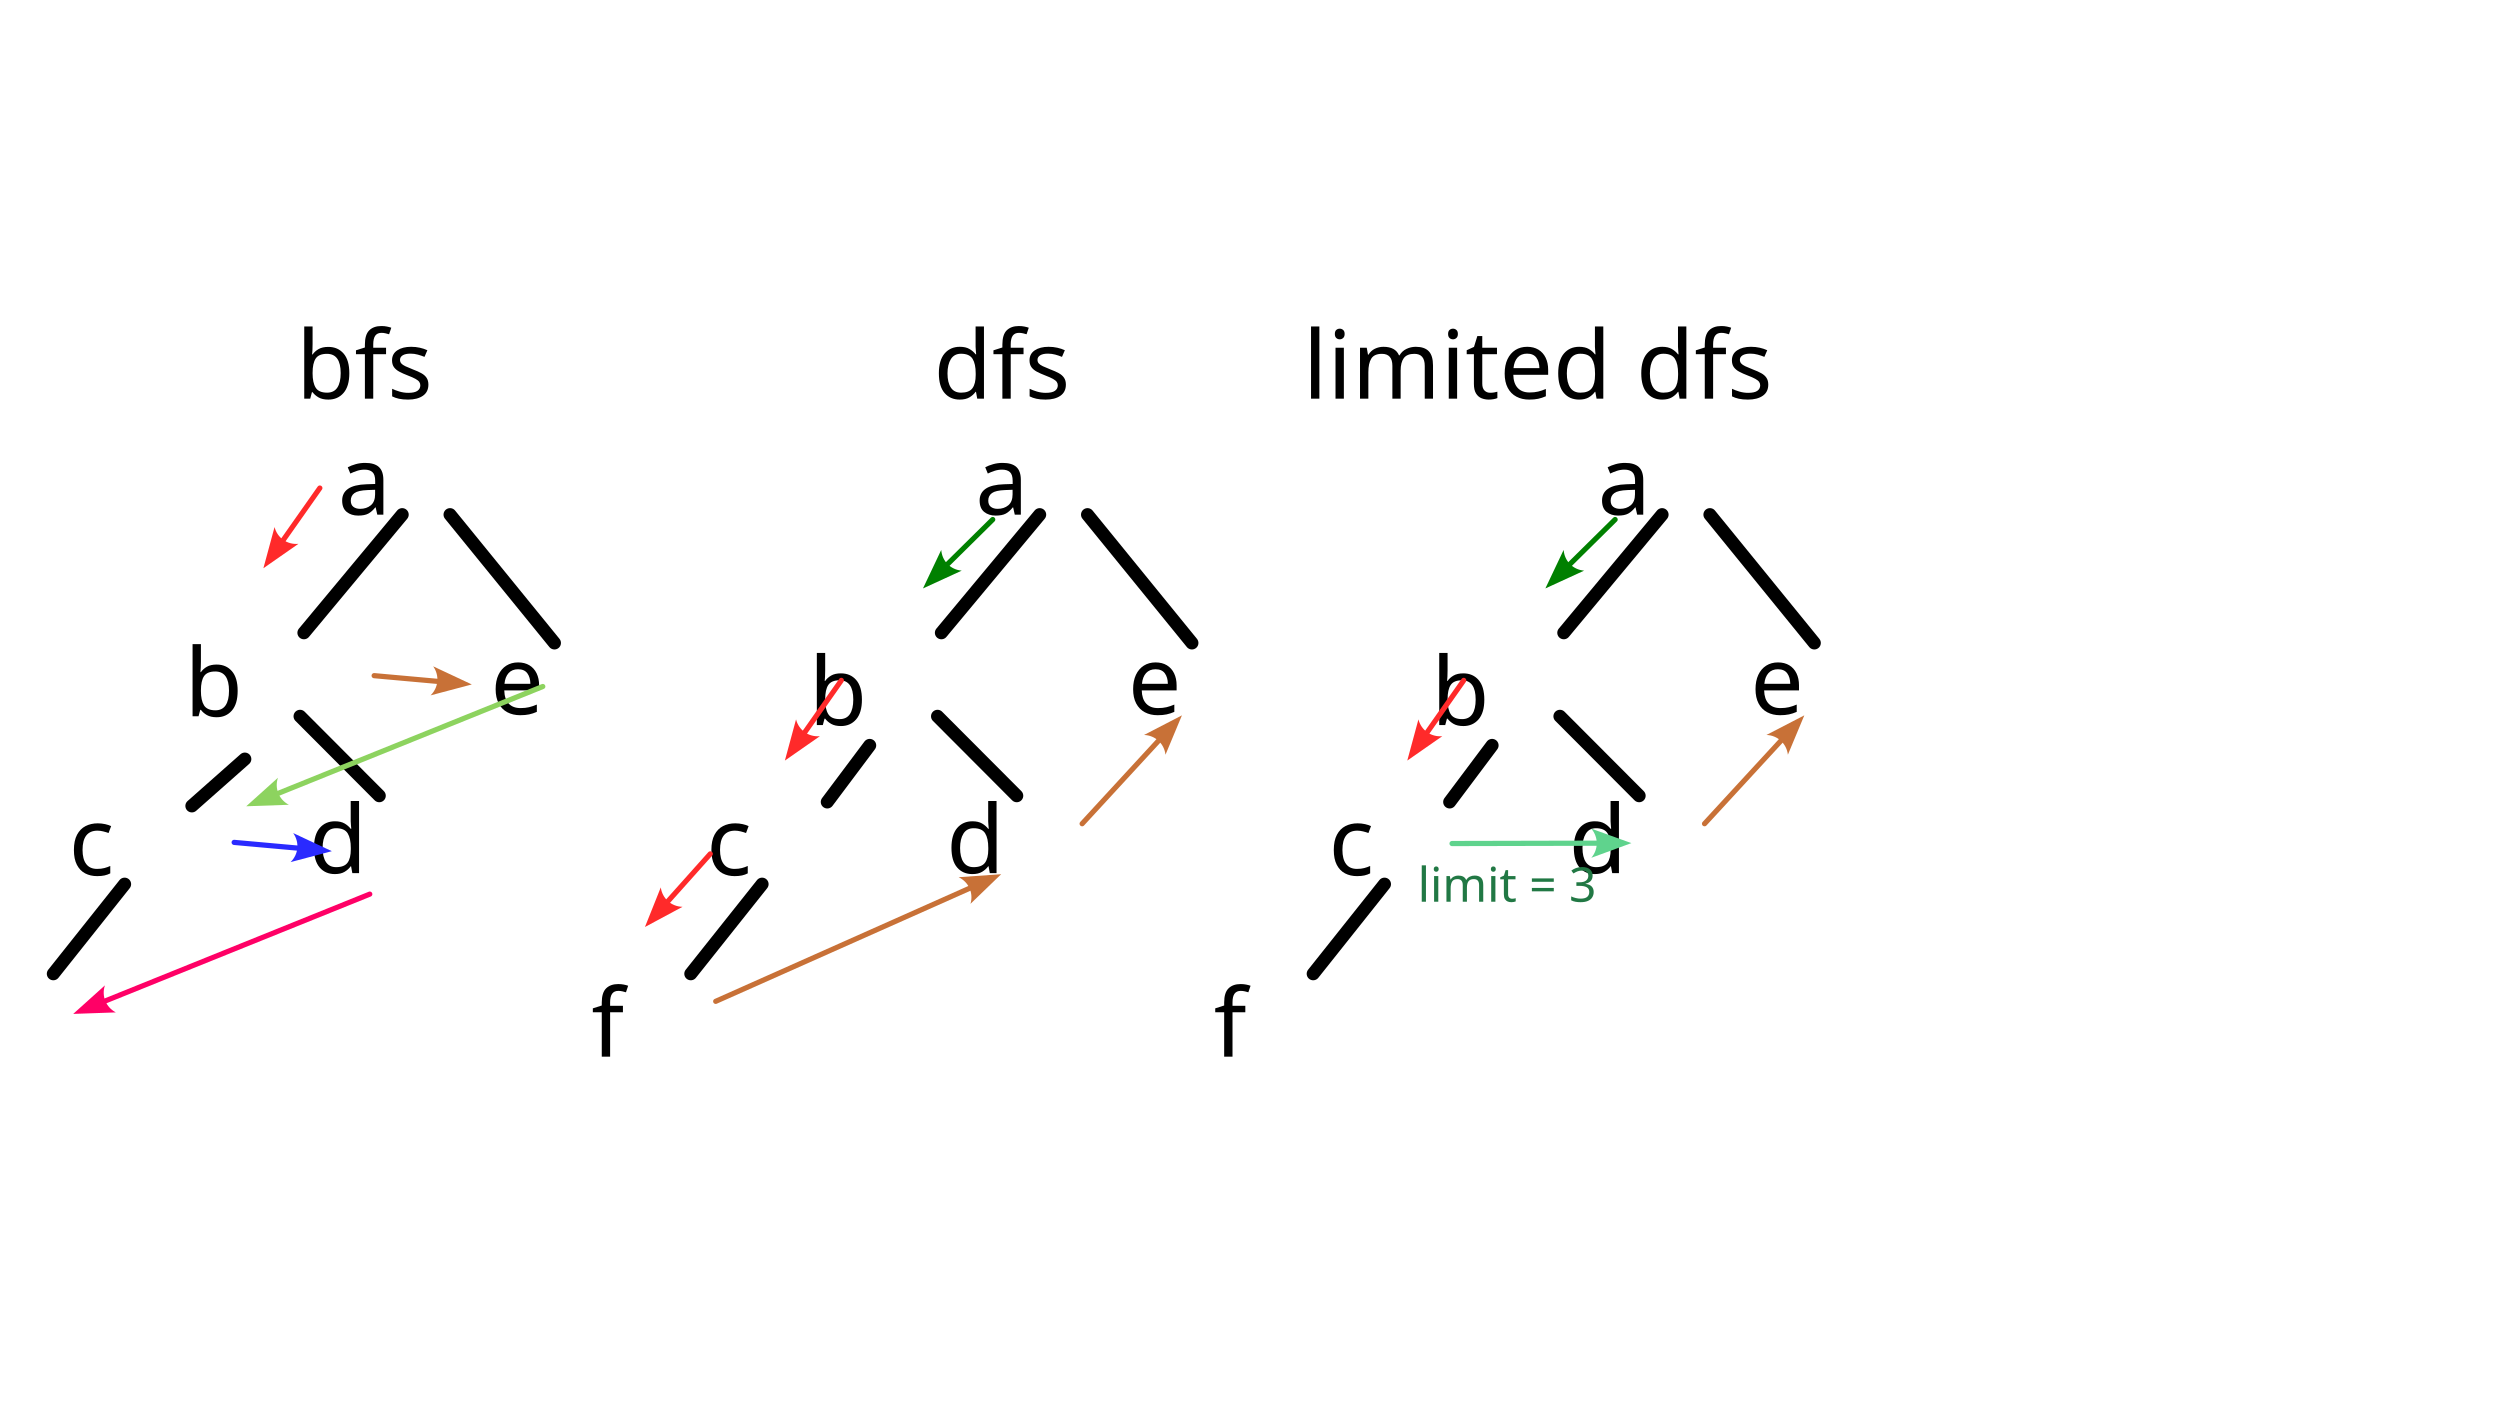
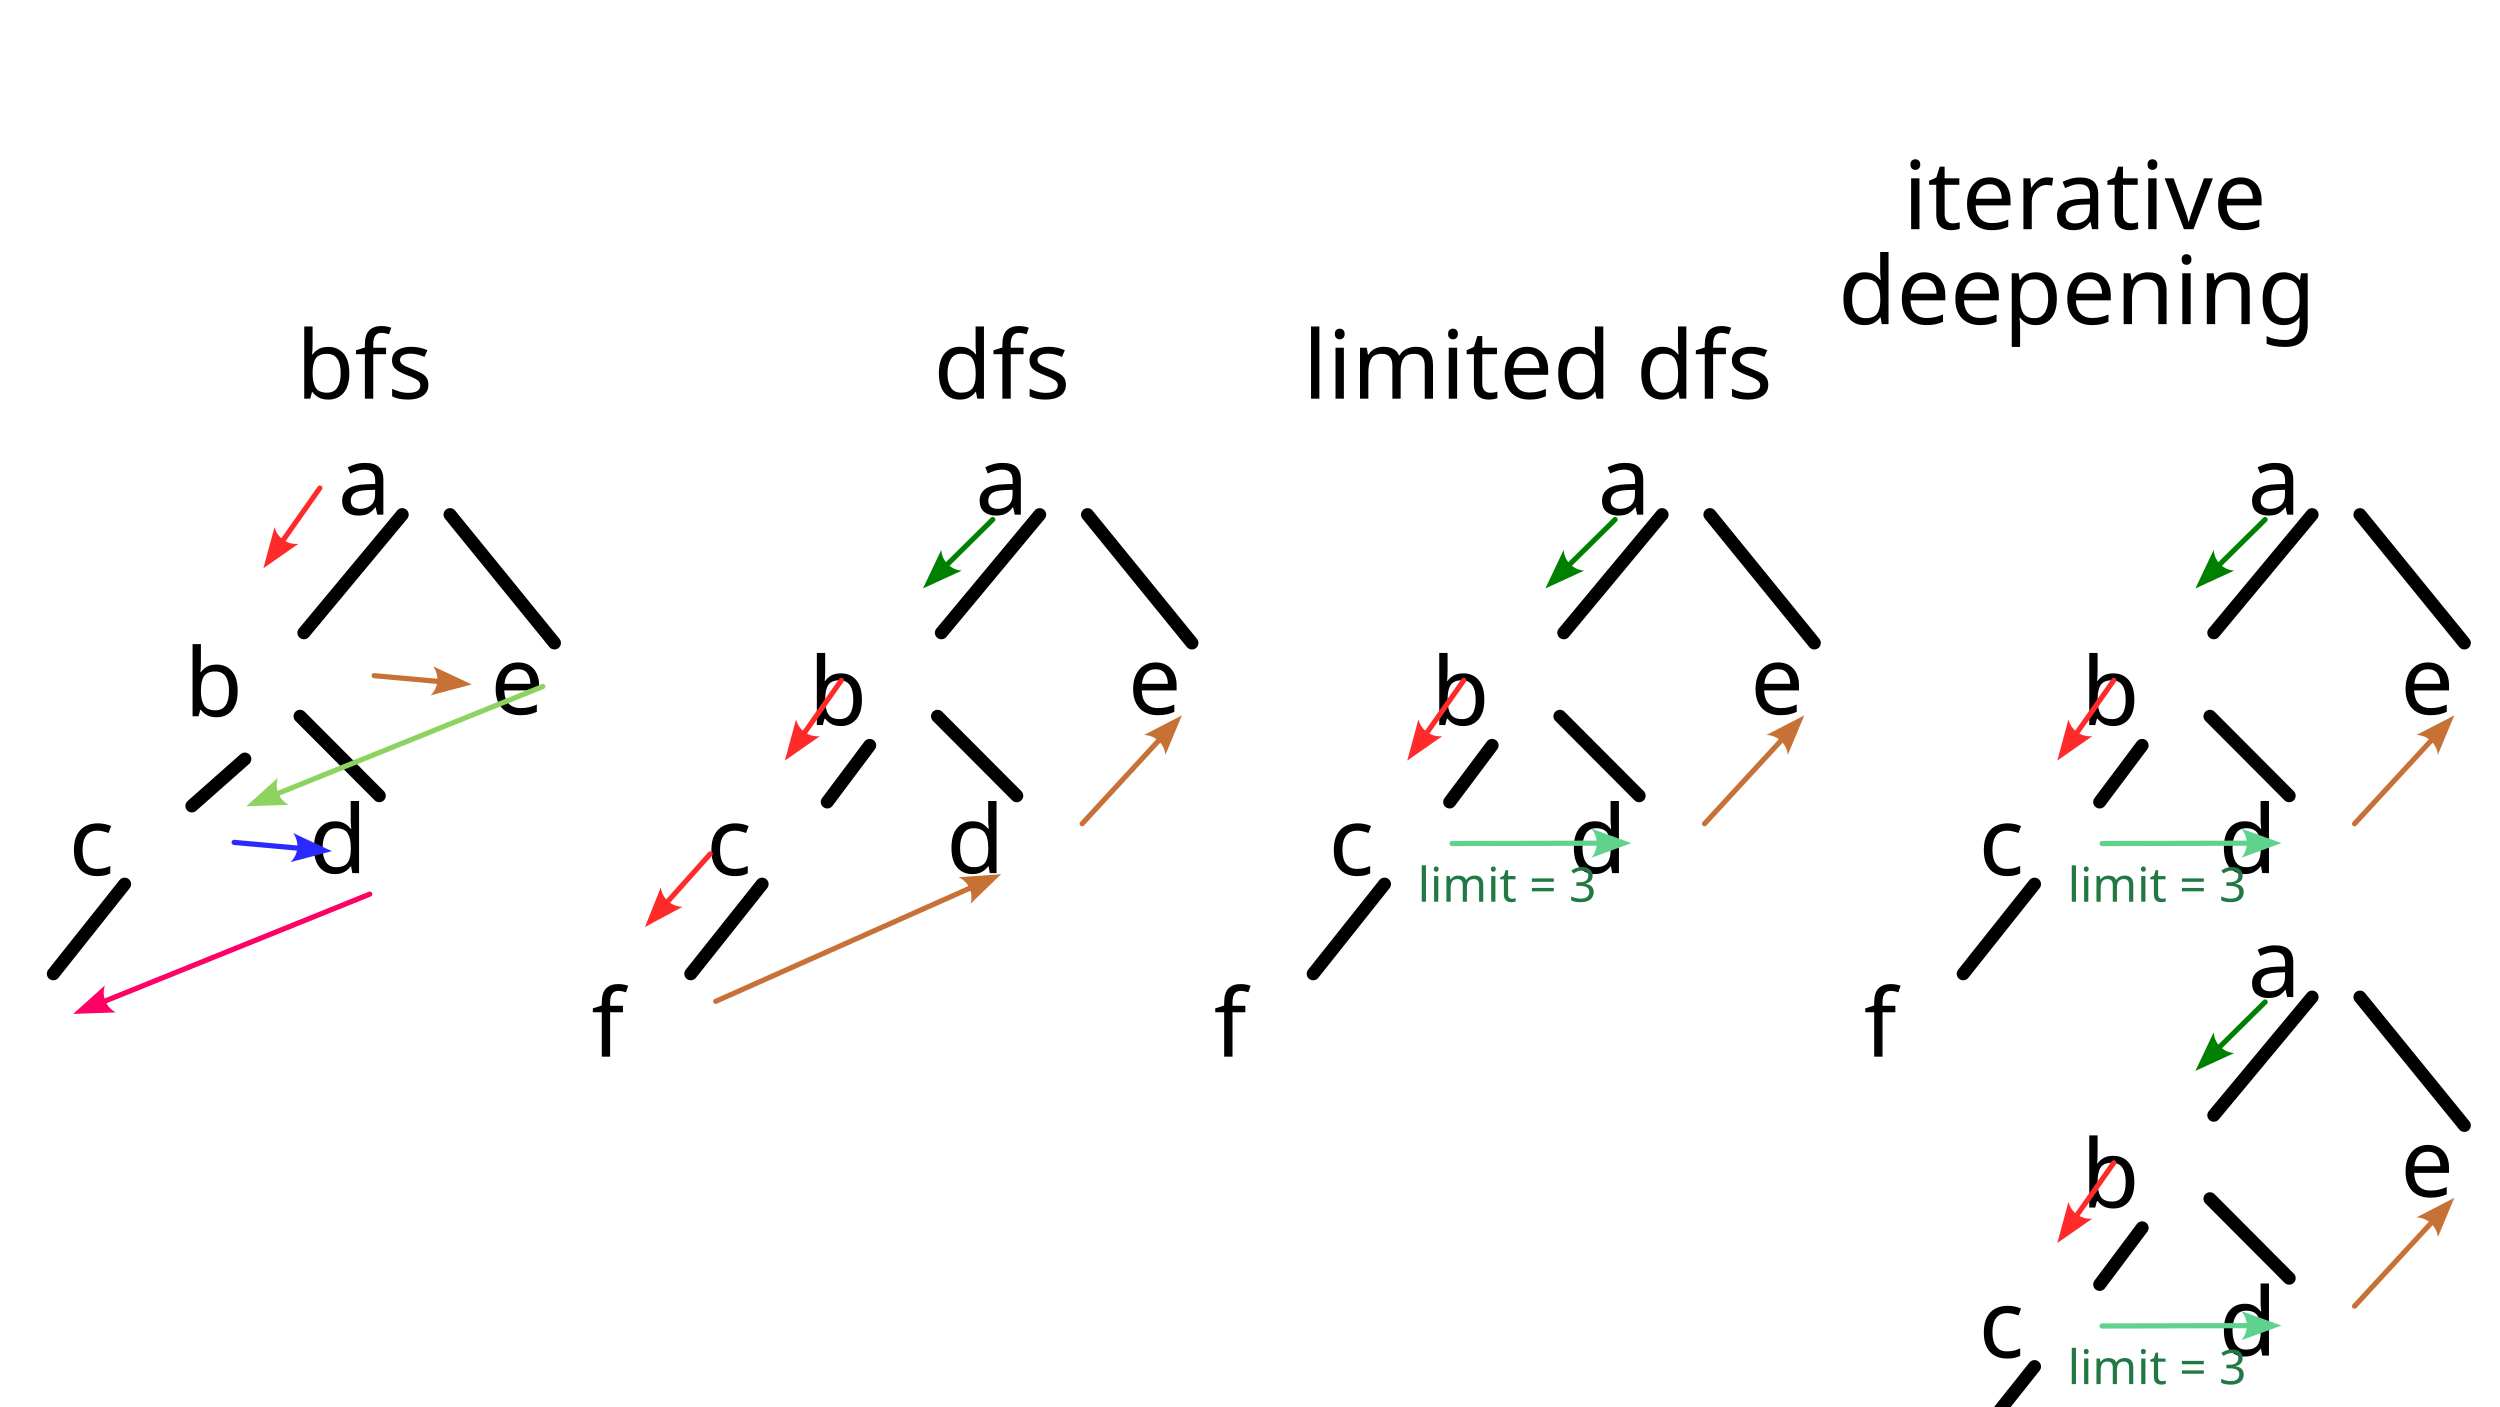
<svg xmlns="http://www.w3.org/2000/svg" width="1920" height="1080" viewBox="0 0 1920 1080" version="1.1" id="svg1">
  <defs id="defs1">
    <marker style="overflow:visible" id="ConcaveTriangle" refX="0" refY="0" orient="auto-start-reverse" markerWidth="1" markerHeight="1" viewBox="0 0 1 1" preserveAspectRatio="xMidYMid">
      <path transform="scale(0.7)" d="M -2,-4 9,0 -2,4 c 2,-2.33 2,-5.66 0,-8 z" style="fill:context-stroke;fill-rule:evenodd;stroke:none" id="path1" />
    </marker>
  </defs>
  <g id="layer1">
    <text xml:space="preserve" style="font-size:72.901px;line-height:1;font-family:Impact;-inkscape-font-specification:'Impact, Normal';text-align:center;writing-mode:lr-tb;direction:ltr;text-anchor:middle;fill:#000000;stroke:none;stroke-width:10;stroke-linecap:round;stroke-linejoin:round" x="327.257" y="395.239" id="text1">
      <tspan id="tspan1" x="327.257" y="395.239" style="stroke-width:10">a</tspan>
    </text>
    <text xml:space="preserve" style="font-size:72.901px;line-height:1;font-family:Impact;-inkscape-font-specification:'Impact, Normal';text-align:center;writing-mode:lr-tb;direction:ltr;text-anchor:middle;fill:#000000;stroke:none;stroke-width:10;stroke-linecap:round;stroke-linejoin:round" x="211.495" y="550.11" id="text2">
      <tspan id="tspan2" x="211.495" y="550.11" style="stroke-width:10">b</tspan>
    </text>
    <text xml:space="preserve" style="font-size:72.901px;line-height:1;font-family:Impact;-inkscape-font-specification:'Impact, Normal';text-align:center;writing-mode:lr-tb;direction:ltr;text-anchor:middle;fill:#000000;stroke:none;stroke-width:10;stroke-linecap:round;stroke-linejoin:round" x="444.584" y="548.546" id="text3">
      <tspan id="tspan3" x="444.584" y="548.546" style="stroke-width:10">e</tspan>
    </text>
    <text xml:space="preserve" style="font-size:72.901px;line-height:1;font-family:Impact;-inkscape-font-specification:'Impact, Normal';text-align:center;writing-mode:lr-tb;direction:ltr;text-anchor:middle;fill:#000000;stroke:none;stroke-width:10;stroke-linecap:round;stroke-linejoin:round" x="117.633" y="672.13" id="text4">
      <tspan id="tspan4" x="117.633" y="672.13" style="stroke-width:10">c</tspan>
    </text>
    <text xml:space="preserve" style="font-size:72.901px;line-height:1;font-family:Impact;-inkscape-font-specification:'Impact, Normal';text-align:center;writing-mode:lr-tb;direction:ltr;text-anchor:middle;fill:#000000;stroke:none;stroke-width:10;stroke-linecap:round;stroke-linejoin:round" x="306.921" y="670.566" id="text5">
      <tspan id="tspan5" x="306.921" y="670.566" style="stroke-width:10">d</tspan>
    </text>
    <text xml:space="preserve" style="font-size:72.901px;line-height:1;font-family:Impact;-inkscape-font-specification:'Impact, Normal';text-align:center;writing-mode:lr-tb;direction:ltr;text-anchor:middle;fill:#000000;stroke:none;stroke-width:10;stroke-linecap:round;stroke-linejoin:round" x="24.548" y="811.527" id="text6">
      <tspan id="tspan6" x="24.548" y="811.527" style="stroke-width:10">f</tspan>
    </text>
    <path style="fill:#000000;stroke:#000000;stroke-width:10;stroke-linecap:round;stroke-linejoin:round" d="m 308.89,395.239 c -75.494,90.733 -75.494,90.733 -75.494,90.733" id="path6" />
    <path style="fill:#000000;stroke:#000000;stroke-width:10;stroke-linecap:round;stroke-linejoin:round" d="m 345.625,395.239 80.187,98.555" id="path7" />
    <path style="fill:#000000;stroke:#000000;stroke-width:10;stroke-linecap:round;stroke-linejoin:round" d="m 188.029,582.962 -40.673,35.98" id="path8" />
    <path style="fill:#000000;stroke:#000000;stroke-width:10;stroke-linecap:round;stroke-linejoin:round" d="m 230.432,550.11 60.845,61.01" id="path9" />
    <path style="fill:#000000;stroke:#000000;stroke-width:10;stroke-linecap:round;stroke-linejoin:round" d="M 95.699,679.025 40.946,747.857" id="path10" />
    <path style="fill:#ff2a2a;stroke:#ff2a2a;stroke-width:4;stroke-linecap:round;stroke-linejoin:round;stroke-dasharray:none;marker-end:url(#ConcaveTriangle)" d="M 245.627,374.833 C 216.791,415.798 216.791,415.798 216.791,415.798" id="path11" />
    <path style="fill:#000000;stroke:#c87137;stroke-width:4;stroke-linecap:round;stroke-linejoin:round;stroke-dasharray:none;marker-end:url(#ConcaveTriangle)" d="m 287.356,518.907 c 49.895,4.49 49.895,4.49 49.895,4.49" id="path2" />
    <path style="fill:#000000;stroke:#8dd35f;stroke-width:4;stroke-linecap:round;stroke-linejoin:round;stroke-dasharray:none;marker-end:url(#ConcaveTriangle)" d="M 416.853,527.238 C 212.465,609.782 212.465,609.782 212.465,609.782" id="path3" />
    <path style="fill:#000000;stroke:#2a2aff;stroke-width:4;stroke-linecap:round;stroke-linejoin:round;stroke-dasharray:none;marker-end:url(#ConcaveTriangle)" d="m 179.841,646.958 c 49.895,4.49 49.895,4.49 49.895,4.49" id="path4" />
    <path style="fill:#d40055;stroke:#ff0066;stroke-width:4;stroke-linecap:round;stroke-linejoin:round;stroke-dasharray:none;marker-end:url(#ConcaveTriangle)" d="M 283.969,686.698 C 79.582,769.243 79.582,769.243 79.582,769.243" id="path5" />
    <text xml:space="preserve" style="font-size:72.901px;line-height:1;font-family:Impact;-inkscape-font-specification:'Impact, Normal';text-align:center;writing-mode:lr-tb;direction:ltr;text-anchor:middle;fill:#000000;stroke:none;stroke-width:10;stroke-linecap:round;stroke-linejoin:round" x="327.257" y="306.156" id="text7">
      <tspan id="tspan7" x="327.257" y="306.156" style="stroke-width:10">bfs</tspan>
    </text>
    <text xml:space="preserve" style="font-size:72.901px;line-height:1;font-family:Impact;-inkscape-font-specification:'Impact, Normal';text-align:center;writing-mode:lr-tb;direction:ltr;text-anchor:middle;fill:#000000;stroke:none;stroke-width:10;stroke-linecap:round;stroke-linejoin:round" x="816.842" y="395.239" id="text8">
      <tspan id="tspan8" x="816.842" y="395.239" style="stroke-width:10">a</tspan>
    </text>
    <text xml:space="preserve" style="font-size:72.901px;line-height:1;font-family:Impact;-inkscape-font-specification:'Impact, Normal';text-align:center;writing-mode:lr-tb;direction:ltr;text-anchor:middle;fill:#000000;stroke:none;stroke-width:10;stroke-linecap:round;stroke-linejoin:round" x="690.931" y="556.876" id="text9">
      <tspan id="tspan9" x="690.931" y="556.876" style="stroke-width:10">b</tspan>
    </text>
    <text xml:space="preserve" style="font-size:72.901px;line-height:1;font-family:Impact;-inkscape-font-specification:'Impact, Normal';text-align:center;writing-mode:lr-tb;direction:ltr;text-anchor:middle;fill:#000000;stroke:none;stroke-width:10;stroke-linecap:round;stroke-linejoin:round" x="934.169" y="548.546" id="text10">
      <tspan id="tspan10" x="934.169" y="548.546" style="stroke-width:10">e</tspan>
    </text>
    <text xml:space="preserve" style="font-size:72.901px;line-height:1;font-family:Impact;-inkscape-font-specification:'Impact, Normal';text-align:center;writing-mode:lr-tb;direction:ltr;text-anchor:middle;fill:#000000;stroke:none;stroke-width:10;stroke-linecap:round;stroke-linejoin:round" x="607.218" y="672.13" id="text11">
      <tspan id="tspan11" x="607.218" y="672.13" style="stroke-width:10">c</tspan>
    </text>
    <text xml:space="preserve" style="font-size:72.901px;line-height:1;font-family:Impact;-inkscape-font-specification:'Impact, Normal';text-align:center;writing-mode:lr-tb;direction:ltr;text-anchor:middle;fill:#000000;stroke:none;stroke-width:10;stroke-linecap:round;stroke-linejoin:round" x="796.506" y="670.566" id="text12">
      <tspan id="tspan12" x="796.506" y="670.566" style="stroke-width:10">d</tspan>
    </text>
    <text xml:space="preserve" style="font-size:72.901px;line-height:1;font-family:Impact;-inkscape-font-specification:'Impact, Normal';text-align:center;writing-mode:lr-tb;direction:ltr;text-anchor:middle;fill:#000000;stroke:none;stroke-width:10;stroke-linecap:round;stroke-linejoin:round" x="514.133" y="811.527" id="text13">
      <tspan id="tspan13" x="514.133" y="811.527" style="stroke-width:10">f</tspan>
    </text>
    <path style="fill:#000000;stroke:#000000;stroke-width:10;stroke-linecap:round;stroke-linejoin:round" d="m 798.475,395.239 c -75.494,90.733 -75.494,90.733 -75.494,90.733" id="path13" />
    <path style="fill:#000000;stroke:#000000;stroke-width:10;stroke-linecap:round;stroke-linejoin:round" d="m 835.21,395.239 80.187,98.555" id="path14" />
    <path style="fill:#000000;stroke:#000000;stroke-width:10;stroke-linecap:round;stroke-linejoin:round" d="m 667.924,572.46 -32.57,43.452" id="path15" />
    <path style="fill:#000000;stroke:#000000;stroke-width:10;stroke-linecap:round;stroke-linejoin:round" d="m 720.017,550.11 60.845,61.01" id="path16" />
    <path style="fill:#000000;stroke:#000000;stroke-width:10;stroke-linecap:round;stroke-linejoin:round" d="m 585.284,679.025 -54.753,68.832" id="path17" />
    <path style="fill:#008000;stroke:#008000;stroke-width:4;stroke-linecap:round;stroke-linejoin:round;stroke-dasharray:none;marker-end:url(#ConcaveTriangle)" d="m 762.401,399.009 c -35.638,35.209 -35.638,35.209 -35.638,35.209" id="path18" />
    <text xml:space="preserve" style="font-size:72.901px;line-height:1;font-family:Impact;-inkscape-font-specification:'Impact, Normal';text-align:center;writing-mode:lr-tb;direction:ltr;text-anchor:middle;fill:#000000;stroke:none;stroke-width:10;stroke-linecap:round;stroke-linejoin:round" x="816.842" y="306.156" id="text22">
      <tspan id="tspan22" x="816.842" y="306.156" style="stroke-width:10">dfs</tspan>
    </text>
    <path style="fill:#ff2a2a;stroke:#ff2a2a;stroke-width:4;stroke-linecap:round;stroke-linejoin:round;stroke-dasharray:none;marker-end:url(#ConcaveTriangle)" d="m 646.129,522.552 c -28.836,40.966 -28.836,40.966 -28.836,40.966" id="path22" />
    <path style="fill:#ff2a2a;stroke:#ff2a2a;stroke-width:4;stroke-linecap:round;stroke-linejoin:round;stroke-dasharray:none;marker-end:url(#ConcaveTriangle)" d="m 545.482,655.787 c -33.377,37.358 -33.377,37.358 -33.377,37.358" id="path23" />
    <path style="fill:#000000;stroke:#c87137;stroke-width:4;stroke-linecap:round;stroke-linejoin:round;stroke-dasharray:none;marker-end:url(#ConcaveTriangle)" d="M 549.668,769.022 C 745.882,681.642 745.882,681.642 745.882,681.642" id="path24" />
    <path style="fill:#000000;stroke:#c87137;stroke-width:4;stroke-linecap:round;stroke-linejoin:round;stroke-dasharray:none;marker-end:url(#ConcaveTriangle)" d="m 831.09,632.609 c 59.566,-64.695 59.566,-64.695 59.566,-64.695" id="path26" />
    <text xml:space="preserve" style="font-size:72.901px;line-height:1;font-family:Impact;-inkscape-font-specification:'Impact, Normal';text-align:center;writing-mode:lr-tb;direction:ltr;text-anchor:middle;fill:#000000;stroke:none;stroke-width:10;stroke-linecap:round;stroke-linejoin:round" x="1294.842" y="395.239" id="text26">
      <tspan id="tspan26" x="1294.842" y="395.239" style="stroke-width:10">a</tspan>
    </text>
    <text xml:space="preserve" style="font-size:72.901px;line-height:1;font-family:Impact;-inkscape-font-specification:'Impact, Normal';text-align:center;writing-mode:lr-tb;direction:ltr;text-anchor:middle;fill:#000000;stroke:none;stroke-width:10;stroke-linecap:round;stroke-linejoin:round" x="1168.931" y="556.876" id="text27">
      <tspan id="tspan27" x="1168.931" y="556.876" style="stroke-width:10">b</tspan>
    </text>
    <text xml:space="preserve" style="font-size:72.901px;line-height:1;font-family:Impact;-inkscape-font-specification:'Impact, Normal';text-align:center;writing-mode:lr-tb;direction:ltr;text-anchor:middle;fill:#000000;stroke:none;stroke-width:10;stroke-linecap:round;stroke-linejoin:round" x="1412.169" y="548.546" id="text28">
      <tspan id="tspan28" x="1412.169" y="548.546" style="stroke-width:10">e</tspan>
    </text>
    <text xml:space="preserve" style="font-size:72.901px;line-height:1;font-family:Impact;-inkscape-font-specification:'Impact, Normal';text-align:center;writing-mode:lr-tb;direction:ltr;text-anchor:middle;fill:#000000;stroke:none;stroke-width:10;stroke-linecap:round;stroke-linejoin:round" x="1085.218" y="672.13" id="text29">
      <tspan id="tspan29" x="1085.218" y="672.13" style="stroke-width:10">c</tspan>
    </text>
    <text xml:space="preserve" style="font-size:72.901px;line-height:1;font-family:Impact;-inkscape-font-specification:'Impact, Normal';text-align:center;writing-mode:lr-tb;direction:ltr;text-anchor:middle;fill:#000000;stroke:none;stroke-width:10;stroke-linecap:round;stroke-linejoin:round" x="1274.506" y="670.566" id="text30">
      <tspan id="tspan30" x="1274.506" y="670.566" style="stroke-width:10">d</tspan>
    </text>
    <text xml:space="preserve" style="font-size:72.901px;line-height:1;font-family:Impact;-inkscape-font-specification:'Impact, Normal';text-align:center;writing-mode:lr-tb;direction:ltr;text-anchor:middle;fill:#000000;stroke:none;stroke-width:10;stroke-linecap:round;stroke-linejoin:round" x="992.133" y="811.527" id="text31">
      <tspan id="tspan31" x="992.133" y="811.527" style="stroke-width:10">f</tspan>
    </text>
    <path style="fill:#000000;stroke:#000000;stroke-width:10;stroke-linecap:round;stroke-linejoin:round" d="m 1276.475,395.239 c -75.494,90.733 -75.494,90.733 -75.494,90.733" id="path31" />
    <path style="fill:#000000;stroke:#000000;stroke-width:10;stroke-linecap:round;stroke-linejoin:round" d="m 1313.21,395.239 80.187,98.555" id="path32" />
    <path style="fill:#000000;stroke:#000000;stroke-width:10;stroke-linecap:round;stroke-linejoin:round" d="m 1145.924,572.46 -32.57,43.452" id="path33" />
    <path style="fill:#000000;stroke:#000000;stroke-width:10;stroke-linecap:round;stroke-linejoin:round" d="m 1198.017,550.11 60.845,61.01" id="path34" />
    <path style="fill:#000000;stroke:#000000;stroke-width:10;stroke-linecap:round;stroke-linejoin:round" d="m 1063.284,679.025 -54.753,68.832" id="path35" />
    <path style="fill:#008000;stroke:#008000;stroke-width:4;stroke-linecap:round;stroke-linejoin:round;stroke-dasharray:none;marker-end:url(#ConcaveTriangle)" d="m 1240.401,399.009 c -35.638,35.209 -35.638,35.209 -35.638,35.209" id="path36" />
    <text xml:space="preserve" style="font-size:72.901px;line-height:1;font-family:Impact;-inkscape-font-specification:'Impact, Normal';text-align:center;writing-mode:lr-tb;direction:ltr;text-anchor:middle;fill:#000000;stroke:none;stroke-width:10;stroke-linecap:round;stroke-linejoin:round" x="1228.374" y="306.156" id="text36">
      <tspan id="tspan36" x="1228.374" y="306.156" style="stroke-width:10">limited dfs</tspan>
    </text>
    <path style="fill:#ff2a2a;stroke:#ff2a2a;stroke-width:4;stroke-linecap:round;stroke-linejoin:round;stroke-dasharray:none;marker-end:url(#ConcaveTriangle)" d="m 1124.129,522.552 c -28.836,40.966 -28.836,40.966 -28.836,40.966" id="path37" />
    <path style="fill:#5fd38d;stroke:#5fd38d;stroke-width:4;stroke-linecap:round;stroke-linejoin:round;stroke-dasharray:none;marker-end:url(#ConcaveTriangle)" d="m 1115.176,647.836 c 112.53,-0.268 112.53,-0.268 112.53,-0.268" id="path39" />
    <path style="fill:#000000;stroke:#c87137;stroke-width:4;stroke-linecap:round;stroke-linejoin:round;stroke-dasharray:none;marker-end:url(#ConcaveTriangle)" d="m 1309.09,632.609 c 59.566,-64.695 59.566,-64.695 59.566,-64.695" id="path40" />
    <text xml:space="preserve" style="font-size:36.762px;line-height:1;font-family:Impact;-inkscape-font-specification:'Impact, Normal';text-align:center;writing-mode:lr-tb;direction:ltr;text-anchor:middle;fill:#217844;fill-opacity:1;stroke:none;stroke-width:10;stroke-linecap:round;stroke-linejoin:round" x="1181.298" y="692.514" id="text40">
      <tspan id="tspan40" x="1181.298" y="692.514" style="fill:#217844;fill-opacity:1;stroke-width:10">limit = 3</tspan>
    </text>
+     <text xml:space="preserve" style="font-size:72.901px;line-height:1;font-family:Impact;-inkscape-font-specification:'Impact, Normal';text-align:end;writing-mode:lr-tb;direction:ltr;text-anchor:end;fill:#000000;stroke:none;stroke-width:10;stroke-linecap:round;stroke-linejoin:round" x="1873.284" y="176.048" id="text14">
+       <tspan id="tspan14" x="1873.284" y="176.048" style="text-align:end;text-anchor:end;stroke-width:10">iterative</tspan>
+       <tspan x="1873.284" y="248.949" style="text-align:end;text-anchor:end;stroke-width:10" id="tspan15">deepening</tspan>
+     </text>
+     <text xml:space="preserve" style="font-size:72.901px;line-height:1;font-family:Impact;-inkscape-font-specification:'Impact, Normal';text-align:center;writing-mode:lr-tb;direction:ltr;text-anchor:middle;fill:#000000;stroke:none;stroke-width:10;stroke-linecap:round;stroke-linejoin:round" x="1794.06" y="395.239" id="text16">
+       <tspan id="tspan16" x="1794.06" y="395.239" style="stroke-width:10">a</tspan>
+     </text>
+     <text xml:space="preserve" style="font-size:72.901px;line-height:1;font-family:Impact;-inkscape-font-specification:'Impact, Normal';text-align:center;writing-mode:lr-tb;direction:ltr;text-anchor:middle;fill:#000000;stroke:none;stroke-width:10;stroke-linecap:round;stroke-linejoin:round" x="1668.148" y="556.876" id="text17">
+       <tspan id="tspan17" x="1668.148" y="556.876" style="stroke-width:10">b</tspan>
+     </text>
+     <text xml:space="preserve" style="font-size:72.901px;line-height:1;font-family:Impact;-inkscape-font-specification:'Impact, Normal';text-align:center;writing-mode:lr-tb;direction:ltr;text-anchor:middle;fill:#000000;stroke:none;stroke-width:10;stroke-linecap:round;stroke-linejoin:round" x="1911.387" y="548.546" id="text18">
+       <tspan id="tspan18" x="1911.387" y="548.546" style="stroke-width:10">e</tspan>
+     </text>
+     <text xml:space="preserve" style="font-size:72.901px;line-height:1;font-family:Impact;-inkscape-font-specification:'Impact, Normal';text-align:center;writing-mode:lr-tb;direction:ltr;text-anchor:middle;fill:#000000;stroke:none;stroke-width:10;stroke-linecap:round;stroke-linejoin:round" x="1584.435" y="672.13" id="text19">
+       <tspan id="tspan19" x="1584.435" y="672.13" style="stroke-width:10">c</tspan>
+     </text>
+     <text xml:space="preserve" style="font-size:72.901px;line-height:1;font-family:Impact;-inkscape-font-specification:'Impact, Normal';text-align:center;writing-mode:lr-tb;direction:ltr;text-anchor:middle;fill:#000000;stroke:none;stroke-width:10;stroke-linecap:round;stroke-linejoin:round" x="1773.723" y="670.566" id="text20">
+       <tspan id="tspan20" x="1773.723" y="670.566" style="stroke-width:10">d</tspan>
+     </text>
+     <text xml:space="preserve" style="font-size:72.901px;line-height:1;font-family:Impact;-inkscape-font-specification:'Impact, Normal';text-align:center;writing-mode:lr-tb;direction:ltr;text-anchor:middle;fill:#000000;stroke:none;stroke-width:10;stroke-linecap:round;stroke-linejoin:round" x="1491.35" y="811.527" id="text21">
+       <tspan id="tspan21" x="1491.35" y="811.527" style="stroke-width:10">f</tspan>
+     </text>
+     <path style="fill:#000000;stroke:#000000;stroke-width:10;stroke-linecap:round;stroke-linejoin:round" d="m 1775.692,395.239 c -75.494,90.733 -75.494,90.733 -75.494,90.733" id="path21" />
+     <path style="fill:#000000;stroke:#000000;stroke-width:10;stroke-linecap:round;stroke-linejoin:round" d="m 1812.427,395.239 80.187,98.555" id="path25" />
+     <path style="fill:#000000;stroke:#000000;stroke-width:10;stroke-linecap:round;stroke-linejoin:round" d="m 1645.142,572.46 -32.57,43.452" id="path27" />
+     <path style="fill:#000000;stroke:#000000;stroke-width:10;stroke-linecap:round;stroke-linejoin:round" d="m 1697.234,550.11 60.845,61.01" id="path28" />
+     <path style="fill:#000000;stroke:#000000;stroke-width:10;stroke-linecap:round;stroke-linejoin:round" d="m 1562.502,679.025 -54.753,68.832" id="path29" />
+     <path style="fill:#008000;stroke:#008000;stroke-width:4;stroke-linecap:round;stroke-linejoin:round;stroke-dasharray:none;marker-end:url(#ConcaveTriangle)" d="m 1739.618,399.009 c -35.638,35.209 -35.638,35.209 -35.638,35.209" id="path30" />
+     <path style="fill:#ff2a2a;stroke:#ff2a2a;stroke-width:4;stroke-linecap:round;stroke-linejoin:round;stroke-dasharray:none;marker-end:url(#ConcaveTriangle)" d="m 1623.347,522.552 c -28.836,40.966 -28.836,40.966 -28.836,40.966" id="path38" />
+     <path style="fill:#5fd38d;stroke:#5fd38d;stroke-width:4;stroke-linecap:round;stroke-linejoin:round;stroke-dasharray:none;marker-end:url(#ConcaveTriangle)" d="m 1614.393,647.836 c 112.53,-0.268 112.53,-0.268 112.53,-0.268" id="path41" />
+     <path style="fill:#000000;stroke:#c87137;stroke-width:4;stroke-linecap:round;stroke-linejoin:round;stroke-dasharray:none;marker-end:url(#ConcaveTriangle)" d="m 1808.307,632.609 c 59.566,-64.695 59.566,-64.695 59.566,-64.695" id="path42" />
+     <text xml:space="preserve" style="font-size:36.762px;line-height:1;font-family:Impact;-inkscape-font-specification:'Impact, Normal';text-align:center;writing-mode:lr-tb;direction:ltr;text-anchor:middle;fill:#217844;fill-opacity:1;stroke:none;stroke-width:10;stroke-linecap:round;stroke-linejoin:round" x="1680.516" y="692.514" id="text42">
+       <tspan id="tspan42" x="1680.516" y="692.514" style="fill:#217844;fill-opacity:1;stroke-width:10">limit = 3</tspan>
+     </text>
+     <text xml:space="preserve" style="font-size:72.901px;line-height:1;font-family:Impact;-inkscape-font-specification:'Impact, Normal';text-align:center;writing-mode:lr-tb;direction:ltr;text-anchor:middle;fill:#000000;stroke:none;stroke-width:10;stroke-linecap:round;stroke-linejoin:round" x="1794.06" y="765.763" id="text43">
+       <tspan id="tspan43" x="1794.06" y="765.763" style="stroke-width:10">a</tspan>
+     </text>
+     <text xml:space="preserve" style="font-size:72.901px;line-height:1;font-family:Impact;-inkscape-font-specification:'Impact, Normal';text-align:center;writing-mode:lr-tb;direction:ltr;text-anchor:middle;fill:#000000;stroke:none;stroke-width:10;stroke-linecap:round;stroke-linejoin:round" x="1668.148" y="927.4" id="text44">
+       <tspan id="tspan44" x="1668.148" y="927.4" style="stroke-width:10">b</tspan>
+     </text>
+     <text xml:space="preserve" style="font-size:72.901px;line-height:1;font-family:Impact;-inkscape-font-specification:'Impact, Normal';text-align:center;writing-mode:lr-tb;direction:ltr;text-anchor:middle;fill:#000000;stroke:none;stroke-width:10;stroke-linecap:round;stroke-linejoin:round" x="1911.387" y="919.07" id="text45">
+       <tspan id="tspan45" x="1911.387" y="919.07" style="stroke-width:10">e</tspan>
+     </text>
+     <text xml:space="preserve" style="font-size:72.901px;line-height:1;font-family:Impact;-inkscape-font-specification:'Impact, Normal';text-align:center;writing-mode:lr-tb;direction:ltr;text-anchor:middle;fill:#000000;stroke:none;stroke-width:10;stroke-linecap:round;stroke-linejoin:round" x="1584.435" y="1042.654" id="text46">
+       <tspan id="tspan46" x="1584.435" y="1042.654" style="stroke-width:10">c</tspan>
+     </text>
+     <text xml:space="preserve" style="font-size:72.901px;line-height:1;font-family:Impact;-inkscape-font-specification:'Impact, Normal';text-align:center;writing-mode:lr-tb;direction:ltr;text-anchor:middle;fill:#000000;stroke:none;stroke-width:10;stroke-linecap:round;stroke-linejoin:round" x="1773.723" y="1041.09" id="text47">
+       <tspan id="tspan47" x="1773.723" y="1041.09" style="stroke-width:10">d</tspan>
+     </text>
+     <text xml:space="preserve" style="font-size:72.901px;line-height:1;font-family:Impact;-inkscape-font-specification:'Impact, Normal';text-align:center;writing-mode:lr-tb;direction:ltr;text-anchor:middle;fill:#000000;stroke:none;stroke-width:10;stroke-linecap:round;stroke-linejoin:round" x="1491.35" y="1182.051" id="text48">
+       <tspan id="tspan48" x="1491.35" y="1182.051" style="stroke-width:10">f</tspan>
+     </text>
+     <path style="fill:#000000;stroke:#000000;stroke-width:10;stroke-linecap:round;stroke-linejoin:round" d="m 1775.692,765.762 c -75.494,90.733 -75.494,90.733 -75.494,90.733" id="path48" />
+     <path style="fill:#000000;stroke:#000000;stroke-width:10;stroke-linecap:round;stroke-linejoin:round" d="m 1812.427,765.762 80.187,98.555" id="path49" />
+     <path style="fill:#000000;stroke:#000000;stroke-width:10;stroke-linecap:round;stroke-linejoin:round" d="m 1645.142,942.984 -32.57,43.452" id="path50" />
+     <path style="fill:#000000;stroke:#000000;stroke-width:10;stroke-linecap:round;stroke-linejoin:round" d="m 1697.234,920.634 60.845,61.01" id="path51" />
+     <path style="fill:#000000;stroke:#000000;stroke-width:10;stroke-linecap:round;stroke-linejoin:round" d="m 1562.502,1049.549 -54.753,68.832" id="path52" />
+     <path style="fill:#008000;stroke:#008000;stroke-width:4;stroke-linecap:round;stroke-linejoin:round;stroke-dasharray:none;marker-end:url(#ConcaveTriangle)" d="m 1739.618,769.533 c -35.638,35.209 -35.638,35.209 -35.638,35.209" id="path53" />
+     <path style="fill:#ff2a2a;stroke:#ff2a2a;stroke-width:4;stroke-linecap:round;stroke-linejoin:round;stroke-dasharray:none;marker-end:url(#ConcaveTriangle)" d="m 1623.347,893.076 c -28.836,40.966 -28.836,40.966 -28.836,40.966" id="path54" />
+     <path style="fill:#5fd38d;stroke:#5fd38d;stroke-width:4;stroke-linecap:round;stroke-linejoin:round;stroke-dasharray:none;marker-end:url(#ConcaveTriangle)" d="m 1614.393,1018.36 c 112.53,-0.268 112.53,-0.268 112.53,-0.268" id="path55" />
+     <path style="fill:#000000;stroke:#c87137;stroke-width:4;stroke-linecap:round;stroke-linejoin:round;stroke-dasharray:none;marker-end:url(#ConcaveTriangle)" d="m 1808.307,1003.133 c 59.566,-64.695 59.566,-64.695 59.566,-64.695" id="path56" />
+     <text xml:space="preserve" style="font-size:36.762px;line-height:1;font-family:Impact;-inkscape-font-specification:'Impact, Normal';text-align:center;writing-mode:lr-tb;direction:ltr;text-anchor:middle;fill:#217844;fill-opacity:1;stroke:none;stroke-width:10;stroke-linecap:round;stroke-linejoin:round" x="1680.516" y="1063.038" id="text56">
+       <tspan id="tspan56" x="1680.516" y="1063.038" style="fill:#217844;fill-opacity:1;stroke-width:10">limit = 3</tspan>
+     </text>
  </g>
</svg>
